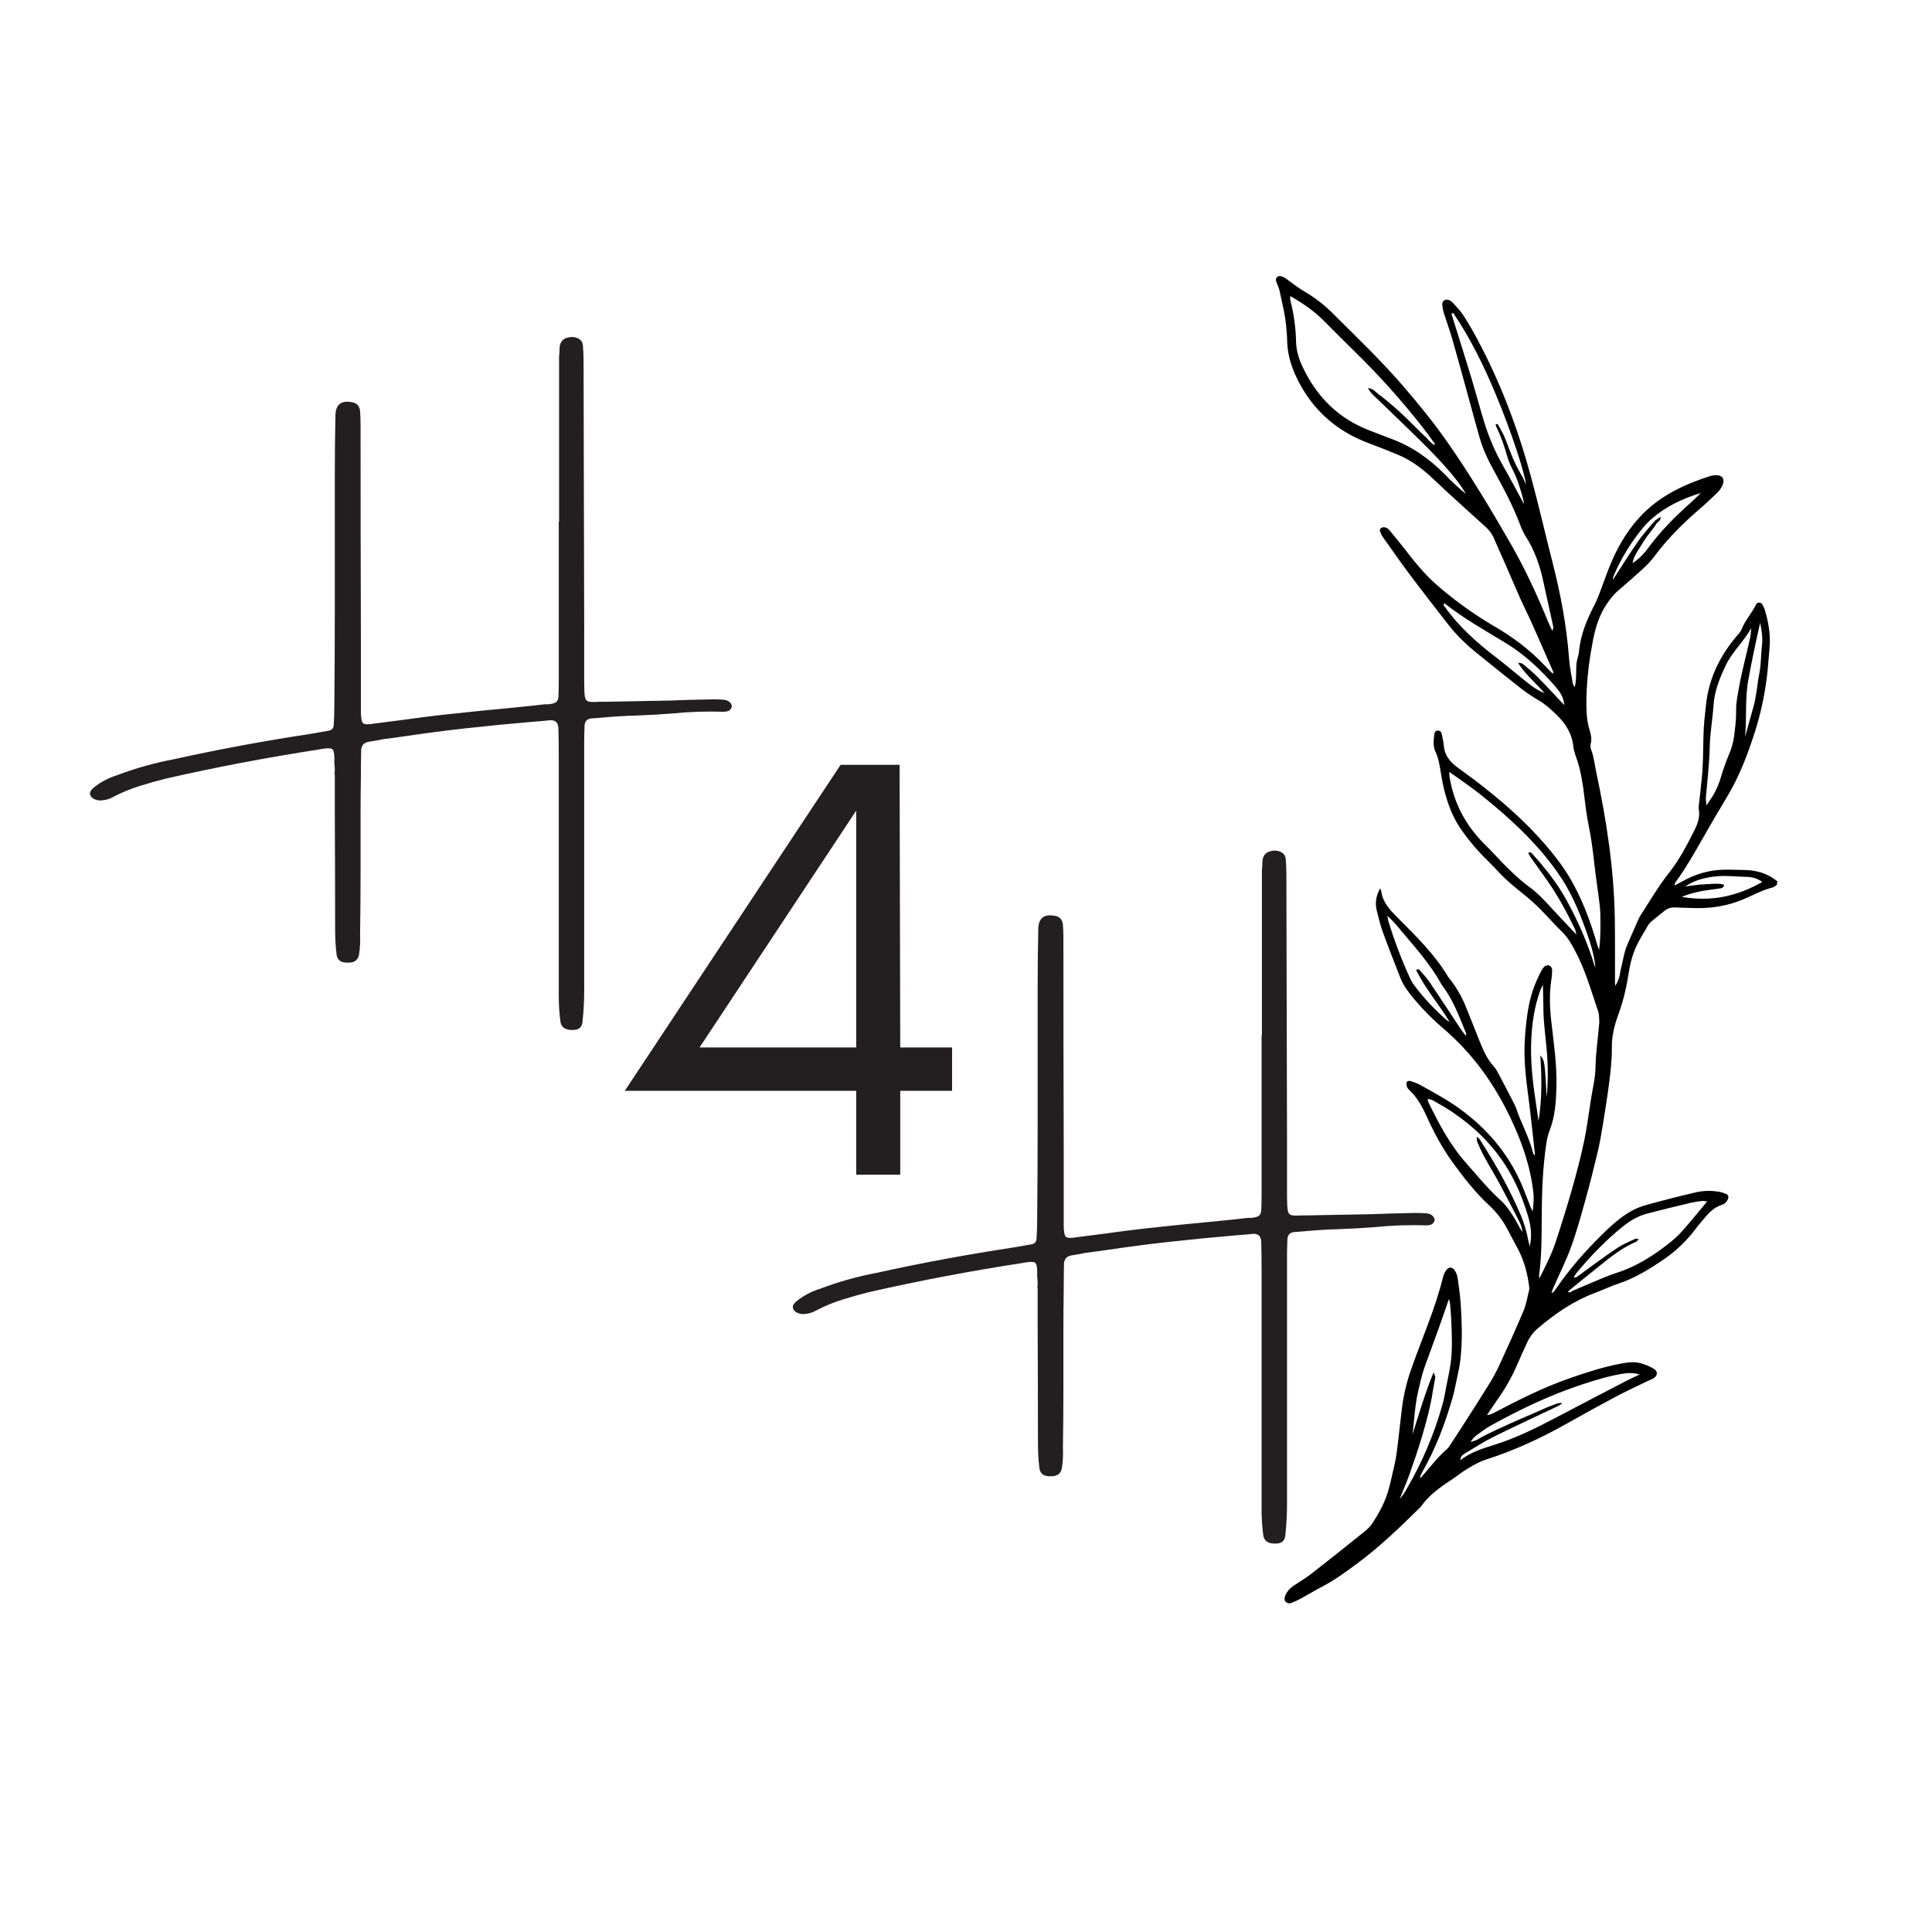
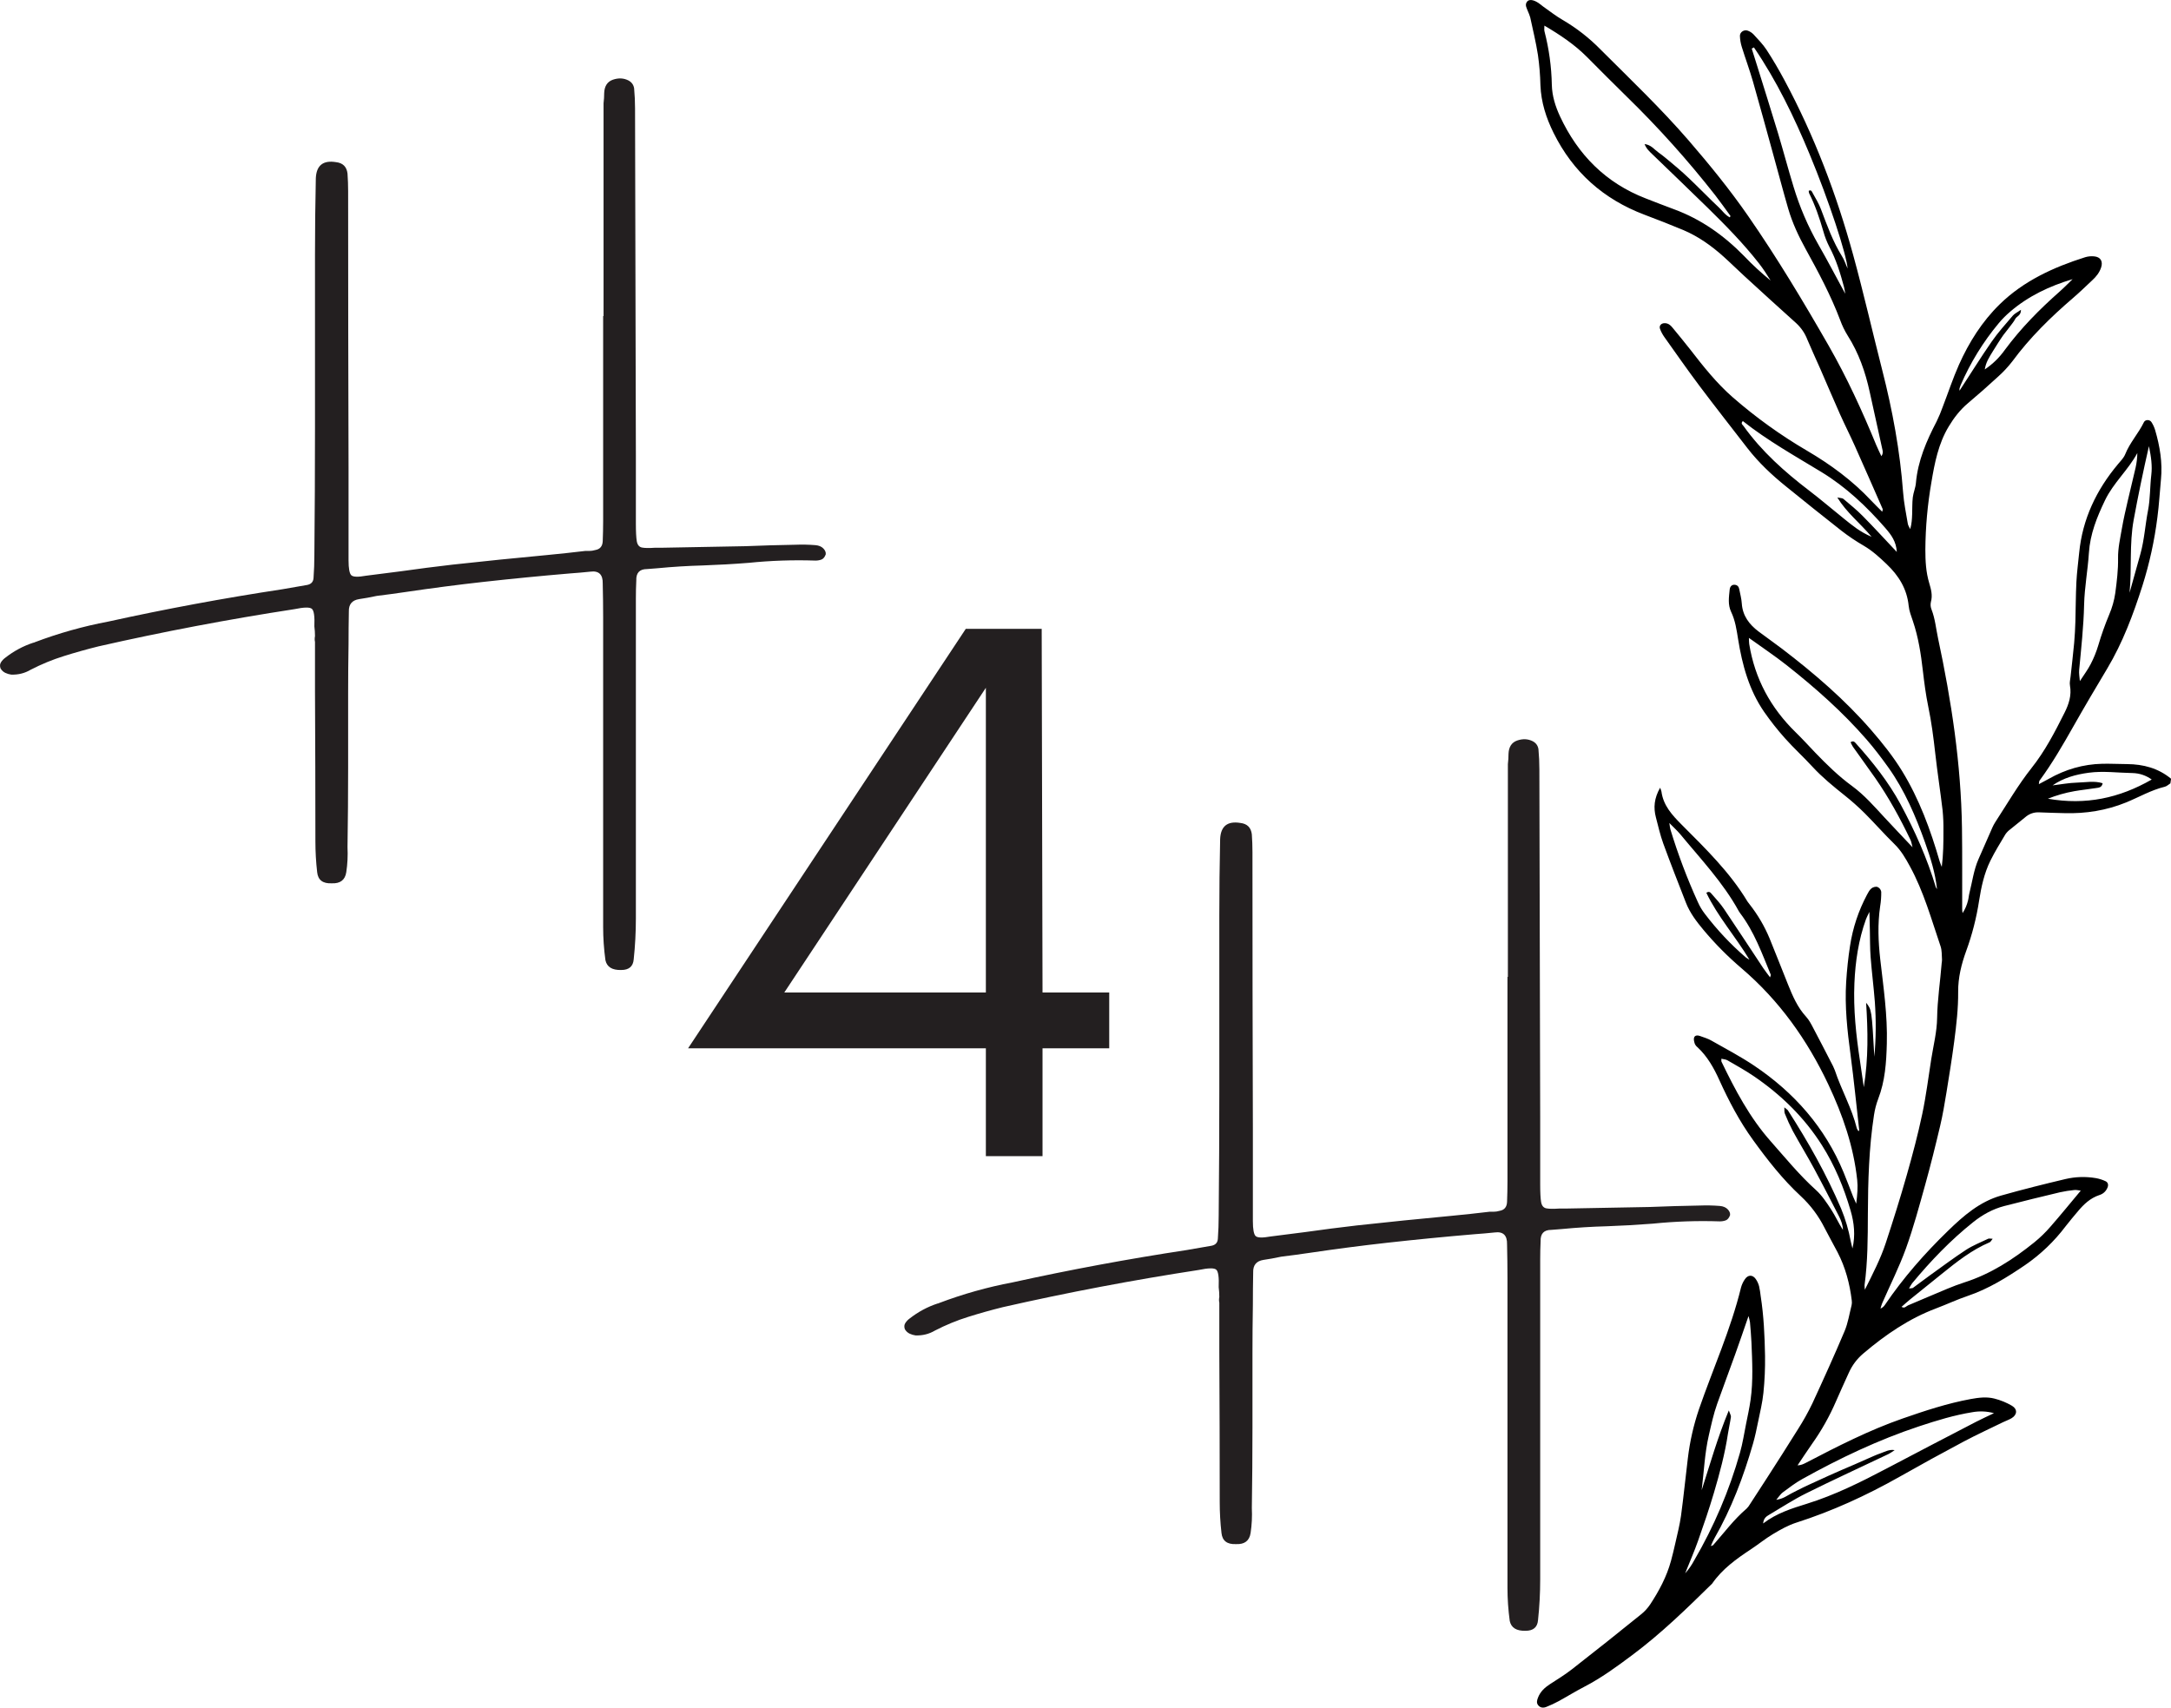
- <svg xmlns="http://www.w3.org/2000/svg" width="500" zoomAndPan="magnify" viewBox="0 0 375 375" height="500" preserveAspectRatio="xMidYMid meet" version="1.0">
+ <svg xmlns="http://www.w3.org/2000/svg" zoomAndPan="magnify" preserveAspectRatio="xMidYMid meet" version="1.0" viewBox="17.47 53.58 327.5 257.61">
  <defs>
    <g />
    <clipPath id="eee9e7549b">
      <path d="M 209 52 L 361 52 L 361 323 L 209 323 Z M 209 52 " clip-rule="nonzero" />
    </clipPath>
    <clipPath id="901543671a">
      <path d="M 247.621 52.977 L 360.328 70.109 L 322.004 322.211 L 209.301 305.078 Z M 247.621 52.977 " clip-rule="nonzero" />
    </clipPath>
    <clipPath id="8db389cc4d">
      <path d="M 38 1 L 136 1 L 136 260 L 38 260 Z M 38 1 " clip-rule="nonzero" />
    </clipPath>
    <clipPath id="2ea5e15469">
      <path d="M 38.621 0.977 L 151.328 18.109 L 113.004 270.211 L 0.301 253.078 Z M 38.621 0.977 " clip-rule="nonzero" />
    </clipPath>
    <clipPath id="e32c38c221">
      <path d="M 151.352 18.113 L 38.645 0.98 L 0.32 253.082 L 113.027 270.215 Z M 151.352 18.113 " clip-rule="nonzero" />
    </clipPath>
    <clipPath id="9803c50d09">
      <path d="M 151.352 18.113 L 38.645 0.98 L 0.32 253.082 L 113.027 270.215 Z M 151.352 18.113 " clip-rule="nonzero" />
    </clipPath>
    <clipPath id="5468df6f73">
      <rect x="0" width="152" y="0" height="271" />
    </clipPath>
  </defs>
  <g clip-path="url(#eee9e7549b)">
    <g clip-path="url(#901543671a)">
      <g transform="matrix(1, 0, 0, 1, 209, 52)">
        <g clip-path="url(#5468df6f73)">
          <g clip-path="url(#8db389cc4d)">
            <g clip-path="url(#2ea5e15469)">
              <g clip-path="url(#e32c38c221)">
                <g clip-path="url(#9803c50d09)">
                  <path fill="#000000" d="M 129.203 122.637 C 126.219 123.855 123.094 124.348 119.883 124.254 C 118.637 124.215 117.391 124.199 116.152 124.137 C 115.316 124.086 114.586 124.336 113.957 124.891 C 113.219 125.508 112.449 126.094 111.707 126.711 C 111.43 126.914 111.195 127.156 110.996 127.438 C 110.215 128.754 109.398 130.059 108.723 131.434 C 107.789 133.328 107.344 135.395 107.02 137.469 C 106.621 140.059 105.977 142.578 105.078 145.039 C 104.352 147.031 103.848 149.082 103.863 151.191 C 103.883 153.703 103.598 156.18 103.273 158.656 C 102.934 161.242 102.516 163.824 102.098 166.398 C 101.82 168.078 101.543 169.758 101.152 171.41 C 100.449 174.391 99.711 177.363 98.891 180.312 C 97.992 183.535 97.121 186.777 95.988 189.922 C 94.969 192.742 93.602 195.441 92.398 198.199 C 92.297 198.461 92.215 198.727 92.145 199 C 92.434 198.875 92.664 198.68 92.832 198.414 C 95.586 194.348 98.809 190.684 102.328 187.27 C 104.664 184.996 107.125 182.859 110.336 181.949 C 113.547 181.039 116.809 180.223 120.066 179.453 C 121.578 179.102 123.098 179.059 124.629 179.316 C 125.133 179.406 125.617 179.559 126.078 179.773 C 126.492 179.961 126.566 180.371 126.375 180.785 C 126.129 181.34 125.719 181.707 125.137 181.883 C 123.789 182.336 122.809 183.266 121.926 184.324 C 121.305 185.066 120.676 185.801 120.086 186.566 C 118.363 188.852 116.32 190.809 113.961 192.434 C 111.227 194.289 108.449 196.027 105.289 197.094 C 103.68 197.637 102.129 198.371 100.535 198.969 C 96.438 200.512 92.895 202.941 89.578 205.754 C 88.605 206.57 87.863 207.562 87.348 208.727 C 86.723 210.125 86.07 211.512 85.465 212.922 C 84.473 215.227 83.254 217.402 81.797 219.445 C 81.055 220.496 80.355 221.582 79.633 222.652 C 80.164 222.637 80.547 222.445 80.926 222.25 C 85.664 219.781 90.414 217.352 95.477 215.586 C 98.859 214.41 102.25 213.289 105.785 212.641 C 106.973 212.426 108.168 212.277 109.336 212.578 C 110.27 212.816 111.152 213.176 111.984 213.664 C 112.855 214.191 112.77 215.039 111.898 215.551 C 111.508 215.781 111.07 215.926 110.66 216.125 C 108.672 217.098 106.656 218.02 104.699 219.059 C 101.438 220.793 98.199 222.57 94.988 224.391 C 90.027 227.191 84.879 229.555 79.445 231.293 C 78.215 231.688 77.055 232.344 75.938 233.012 C 74.77 233.707 73.711 234.582 72.57 235.332 C 70.383 236.773 68.27 238.297 66.75 240.492 C 62.898 244.277 59.031 248.043 54.691 251.277 C 52.371 253.012 50.035 254.723 47.449 256.062 C 46.137 256.738 44.883 257.523 43.586 258.23 C 42.988 258.555 42.375 258.84 41.742 259.09 C 41.301 259.266 40.836 259.254 40.504 258.836 C 40.223 258.48 40.324 258.102 40.473 257.711 C 40.816 256.816 41.453 256.207 42.234 255.695 C 43.375 254.945 44.547 254.246 45.617 253.402 C 49.113 250.676 52.582 247.918 56.027 245.129 C 56.559 244.703 57.016 244.207 57.398 243.637 C 58.746 241.59 59.895 239.441 60.543 237.059 C 60.777 236.184 60.996 235.305 61.191 234.418 C 61.5 233.031 61.859 231.656 62.055 230.254 C 62.445 227.383 62.727 224.492 63.082 221.617 C 63.383 219.07 63.945 216.586 64.77 214.164 C 66.883 208.051 69.57 202.133 71.105 195.824 C 71.227 195.383 71.414 194.973 71.676 194.594 C 72.145 193.875 72.852 193.859 73.332 194.543 C 73.559 194.871 73.723 195.227 73.828 195.613 C 73.938 196.113 74.02 196.617 74.074 197.125 C 74.539 200.102 74.676 203.109 74.73 206.113 C 74.758 207.988 74.676 209.855 74.484 211.719 C 74.336 213.184 73.98 214.625 73.684 216.07 C 73.457 217.18 73.23 218.293 72.914 219.383 C 71.48 224.363 69.66 229.188 67.07 233.699 C 66.887 234.016 66.758 234.367 66.551 234.82 C 66.785 234.738 66.855 234.734 66.891 234.699 C 68.547 232.832 70.031 230.809 71.949 229.176 C 72.152 228.977 72.32 228.754 72.461 228.504 C 73.301 227.223 74.137 225.938 74.965 224.645 C 76.559 222.156 78.164 219.676 79.719 217.164 C 80.516 215.918 81.23 214.633 81.871 213.301 C 83.539 209.695 85.18 206.07 86.727 202.41 C 87.25 201.172 87.453 199.797 87.789 198.48 C 87.836 198.258 87.848 198.031 87.816 197.805 C 87.508 195.246 86.859 192.785 85.664 190.488 C 85.035 189.277 84.355 188.094 83.738 186.879 C 82.816 185.031 81.602 183.406 80.09 182.004 C 77.375 179.488 75.09 176.566 72.926 173.574 C 70.887 170.762 69.27 167.691 67.836 164.527 C 67.012 162.703 66.043 160.973 64.559 159.586 C 64.375 159.441 64.234 159.266 64.137 159.059 C 64.039 158.758 63.938 158.391 64.027 158.117 C 64.156 157.746 64.566 157.75 64.906 157.871 C 65.492 158.082 66.102 158.262 66.641 158.57 C 68.812 159.801 71.035 160.969 73.102 162.359 C 79.133 166.414 83.781 171.672 86.582 178.453 C 87.082 179.66 87.535 180.887 88.012 182.105 C 88.105 182.344 88.223 182.578 88.484 183.176 C 88.664 181.715 88.75 180.672 88.633 179.594 C 88.086 174.5 86.438 169.766 84.262 165.152 C 81.082 158.43 76.871 152.52 71.207 147.68 C 69.125 145.906 67.207 143.977 65.453 141.883 C 64.387 140.605 63.395 139.305 62.789 137.75 C 61.633 134.789 60.469 131.828 59.379 128.84 C 58.914 127.566 58.617 126.223 58.27 124.906 C 57.879 123.43 58 122.004 58.902 120.422 C 58.984 120.609 59.051 120.797 59.102 120.996 C 59.383 123.102 60.711 124.543 62.137 125.977 C 65.742 129.594 69.422 133.16 72.082 137.59 C 72.18 137.734 72.281 137.867 72.391 138 C 73.629 139.574 74.633 141.281 75.406 143.129 C 76.359 145.438 77.25 147.773 78.188 150.09 C 78.887 151.828 79.621 153.547 80.922 154.965 C 81.375 155.457 81.695 156.086 82.008 156.684 C 82.918 158.391 83.793 160.109 84.68 161.824 C 84.902 162.219 85.098 162.629 85.262 163.055 C 86.246 166.02 87.828 168.758 88.578 171.816 C 88.645 171.973 88.734 172.113 88.84 172.246 C 88.887 172.164 88.938 172.109 88.934 172.062 C 88.508 168.285 88.133 164.504 87.633 160.734 C 87.137 157.074 86.738 153.41 86.969 149.711 C 87.086 147.898 87.27 146.078 87.551 144.285 C 87.965 141.566 88.82 138.996 90.109 136.566 C 90.293 136.219 90.492 135.84 90.785 135.602 C 91.008 135.418 91.438 135.301 91.691 135.391 C 92.004 135.535 92.191 135.773 92.258 136.113 C 92.27 136.852 92.215 137.586 92.094 138.316 C 91.703 140.98 91.809 143.648 92.109 146.301 C 92.59 150.527 93.219 154.727 93.102 159.012 C 93.027 161.875 92.844 164.664 91.801 167.363 C 91.5 168.156 91.289 168.977 91.164 169.816 C 90.402 174.77 90.266 179.762 90.242 184.758 C 90.23 188.336 90.223 191.91 89.742 195.461 C 89.742 195.691 89.758 195.926 89.789 196.152 C 91.02 193.684 92.164 191.473 92.941 189.109 C 94.059 185.715 95.133 182.301 96.109 178.863 C 96.98 175.812 97.793 172.734 98.449 169.633 C 99.023 166.918 99.367 164.148 99.797 161.402 C 100.125 159.328 100.656 157.258 100.688 155.18 C 100.73 152.379 101.16 149.637 101.379 146.863 C 101.406 146.695 101.426 146.523 101.426 146.355 C 101.379 145.684 101.422 144.969 101.211 144.348 C 99.82 140.266 98.668 136.09 96.582 132.273 C 95.93 131.074 95.262 129.914 94.266 128.938 C 92.723 127.43 91.293 125.797 89.773 124.277 C 88.805 123.316 87.789 122.41 86.719 121.562 C 85.031 120.215 83.363 118.855 81.891 117.262 C 80.547 115.797 79.07 114.453 77.746 112.969 C 76.609 111.699 75.559 110.363 74.586 108.965 C 72.316 105.672 71.289 101.898 70.664 97.996 C 70.441 96.594 70.238 95.191 69.617 93.891 C 69.098 92.801 69.281 91.664 69.395 90.535 C 69.445 90.023 69.758 89.766 70.156 89.801 C 70.559 89.836 70.766 90.082 70.836 90.449 C 70.977 91.176 71.176 91.895 71.223 92.629 C 71.348 94.492 72.363 95.805 73.77 96.863 C 74.949 97.754 76.164 98.59 77.336 99.488 C 82.172 103.191 86.773 107.137 90.777 111.762 C 92.457 113.699 94.043 115.691 95.387 117.875 C 97.996 122.125 99.691 126.758 101.07 131.523 C 101.152 131.809 101.285 132.086 101.391 132.363 C 101.625 130.508 101.648 128.699 101.641 126.891 C 101.656 125.871 101.617 124.852 101.516 123.836 C 101.176 120.961 100.727 118.102 100.406 115.227 C 100.141 112.852 99.836 110.496 99.348 108.156 C 98.98 106.383 98.75 104.578 98.539 102.781 C 98.246 100.234 97.863 97.723 97.035 95.281 C 96.777 94.527 96.477 93.762 96.398 92.984 C 96.141 90.414 94.898 88.426 93.066 86.68 C 91.992 85.656 90.926 84.676 89.633 83.918 C 88.453 83.234 87.324 82.477 86.246 81.641 C 83.43 79.441 80.645 77.188 77.859 74.938 C 75.734 73.223 73.754 71.359 72.07 69.188 C 69.641 66.039 67.18 62.914 64.793 59.734 C 62.988 57.328 61.27 54.855 59.523 52.402 C 59.262 52.031 59.051 51.633 58.891 51.207 C 58.707 50.715 59.07 50.324 59.605 50.336 C 60.113 50.344 60.449 50.613 60.746 50.98 C 61.645 52.082 62.562 53.168 63.43 54.289 C 65.414 56.855 67.43 59.402 69.879 61.535 C 73.359 64.566 77.09 67.25 81.07 69.578 C 84.613 71.66 87.902 74.07 90.727 77.086 C 91.258 77.652 91.816 78.188 92.41 78.785 C 92.441 78.559 92.512 78.441 92.473 78.367 C 91.082 75.191 89.688 72.016 88.277 68.855 C 87.559 67.246 86.758 65.68 86.039 64.07 C 85.02 61.789 84.051 59.484 83.051 57.195 C 82.414 55.738 81.734 54.293 81.121 52.832 C 80.75 51.859 80.18 51.023 79.41 50.316 C 76.789 47.969 74.191 45.59 71.598 43.215 C 70.543 42.254 69.539 41.25 68.484 40.305 C 66.656 38.664 64.668 37.246 62.395 36.285 C 60.461 35.473 58.504 34.715 56.539 33.973 C 50.363 31.637 45.766 27.555 42.828 21.625 C 41.707 19.363 40.949 17.004 40.848 14.453 C 40.812 12.922 40.688 11.398 40.473 9.883 C 40.176 7.977 39.715 6.098 39.309 4.211 C 39.211 3.887 39.094 3.57 38.953 3.266 C 38.781 2.797 38.449 2.324 38.832 1.828 C 39.133 1.441 39.781 1.52 40.543 2.023 C 40.785 2.176 40.996 2.371 41.227 2.543 C 42.207 3.227 43.145 3.98 44.172 4.57 C 46.297 5.812 48.219 7.312 49.938 9.07 C 54.426 13.559 59.035 17.945 63.203 22.766 C 66.363 26.426 69.41 30.168 72.164 34.141 C 76.535 40.445 80.48 47.02 84.301 53.68 C 87.074 58.523 89.395 63.578 91.512 68.738 C 91.746 69.301 92.023 69.848 92.281 70.402 C 92.469 70.145 92.531 69.855 92.465 69.543 C 91.828 66.602 91.164 63.668 90.523 60.727 C 89.867 57.703 88.863 54.828 87.191 52.199 C 86.738 51.469 86.367 50.703 86.074 49.895 C 84.664 46.16 82.789 42.652 80.867 39.168 C 79.797 37.223 78.855 35.215 78.23 33.078 C 77.469 30.461 76.781 27.824 76.051 25.195 C 75.008 21.422 73.984 17.637 72.906 13.871 C 72.402 12.125 71.77 10.418 71.23 8.684 C 71.059 8.141 70.961 7.586 70.941 7.016 C 70.922 6.414 71.578 5.992 72.148 6.215 C 72.473 6.336 72.754 6.523 72.996 6.77 C 73.684 7.523 74.41 8.258 74.965 9.105 C 75.926 10.578 76.816 12.105 77.648 13.656 C 82.16 22.055 85.523 30.918 88.039 40.094 C 89.613 45.844 90.941 51.66 92.414 57.438 C 93.965 63.504 95.094 69.633 95.559 75.883 C 95.676 77.457 96.004 79.02 96.266 80.586 C 96.312 80.871 96.504 81.129 96.629 81.402 C 96.859 80.613 96.895 79.883 96.922 79.148 C 96.953 78.301 96.922 77.445 97.02 76.609 C 97.109 75.883 97.426 75.184 97.488 74.457 C 97.781 71.098 99.086 68.094 100.617 65.156 C 100.965 64.441 101.27 63.711 101.535 62.961 C 102.352 60.848 103.059 58.68 103.98 56.613 C 105.496 53.215 107.484 50.066 110.145 47.473 C 113.758 43.945 118.258 41.895 123.016 40.387 C 123.457 40.254 123.906 40.211 124.363 40.254 C 125.34 40.336 125.734 41 125.43 41.93 C 125.172 42.711 124.68 43.324 124.082 43.871 C 123.129 44.762 122.195 45.676 121.203 46.527 C 117.832 49.422 114.672 52.512 112.027 56.105 C 111.363 56.961 110.629 57.746 109.82 58.461 C 108.363 59.809 106.867 61.121 105.348 62.402 C 104.156 63.406 103.234 64.598 102.434 65.93 C 100.875 68.523 100.312 71.434 99.828 74.328 C 99.242 77.695 98.938 81.086 98.914 84.5 C 98.914 86.227 99 87.883 99.496 89.543 C 99.77 90.457 100.031 91.391 99.75 92.391 C 99.664 92.785 99.695 93.172 99.852 93.547 C 100.391 94.938 100.516 96.414 100.824 97.852 C 102.844 107.305 104.301 116.832 104.438 126.52 C 104.496 130.602 104.457 134.68 104.469 138.762 C 104.469 138.953 104.504 139.145 104.531 139.336 C 104.91 138.754 105.18 138.129 105.344 137.457 C 105.449 137.078 105.465 136.672 105.566 136.289 C 105.996 134.586 106.215 132.828 106.926 131.203 C 107.496 129.902 108.062 128.605 108.637 127.309 C 108.891 126.75 109.117 126.141 109.449 125.633 C 111.246 122.871 112.906 120.004 114.945 117.43 C 116.984 114.859 118.457 112.004 119.906 109.113 C 120.551 107.832 120.996 106.5 120.73 105.008 C 120.645 104.578 120.773 104.105 120.82 103.656 C 121 101.957 121.207 100.262 121.363 98.566 C 121.461 97.492 121.512 96.41 121.547 95.336 C 121.605 93.352 121.598 91.367 121.699 89.387 C 121.773 87.91 121.973 86.441 122.117 84.973 C 122.617 79.883 124.715 75.492 127.969 71.609 C 128.371 71.133 128.84 70.664 129.066 70.102 C 129.766 68.344 131.07 66.961 131.883 65.277 C 132.082 64.859 132.754 64.844 133.023 65.262 C 133.27 65.645 133.457 66.055 133.586 66.492 C 134.289 68.906 134.707 71.371 134.457 73.891 C 134.27 75.801 134.176 77.715 133.918 79.629 C 133.477 83.129 132.727 86.559 131.668 89.922 C 130.285 94.254 128.699 98.508 126.352 102.438 C 124.629 105.312 122.926 108.199 121.273 111.117 C 119.676 113.938 118.059 116.738 116.137 119.352 C 116.062 119.453 116.082 119.621 116.035 119.883 C 116.605 119.574 117.059 119.34 117.504 119.094 C 120.02 117.66 122.715 116.871 125.613 116.805 C 126.859 116.781 128.105 116.848 129.355 116.855 C 131.805 116.875 134.055 117.473 135.977 119.062 L 135.902 119.742 C 135.613 119.926 135.348 120.195 135.035 120.27 C 132.973 120.77 131.145 121.844 129.203 122.637 Z M 96.281 198.523 C 98.266 197.691 100.242 196.832 102.23 196.008 C 103.066 195.66 103.918 195.336 104.773 195.059 C 108.73 193.801 112.148 191.59 115.348 189.008 C 116.227 188.293 117.039 187.508 117.781 186.648 C 119.309 184.902 120.77 183.102 122.359 181.203 C 121.996 181.164 121.691 181.078 121.402 181.109 C 120.668 181.18 119.938 181.293 119.219 181.453 C 116.406 182.125 113.598 182.805 110.805 183.531 C 109.086 183.977 107.539 184.836 106.152 185.941 C 102.719 188.672 99.707 191.824 96.91 195.195 C 96.742 195.445 96.59 195.699 96.449 195.965 C 96.832 195.914 96.961 195.938 97.039 195.879 C 97.91 195.246 98.762 194.59 99.637 193.961 C 101.434 192.672 103.199 191.348 105.051 190.137 C 106.086 189.465 107.266 189.004 108.387 188.465 C 108.516 188.406 108.699 188.461 109.07 188.465 C 108.852 188.73 108.766 188.938 108.617 188.996 C 105.922 190.145 103.652 191.938 101.406 193.754 C 99.816 195.039 98.219 196.316 96.633 197.602 C 96.199 197.953 95.785 198.332 95.32 198.738 C 95.801 199.023 96.012 198.641 96.281 198.527 Z M 70.949 220.75 C 71.352 219.336 71.574 217.871 71.863 216.426 C 72.109 215.207 72.375 213.988 72.551 212.754 C 72.953 209.879 72.801 206.984 72.68 204.098 C 72.637 203.078 72.539 202.062 72.457 201.047 C 72.398 200.734 72.328 200.43 72.238 200.125 C 71.504 202.246 70.891 204.051 70.246 205.844 C 69.348 208.352 68.406 210.848 67.512 213.359 C 66.961 214.906 66.621 216.512 66.25 218.121 C 65.617 220.852 65.52 223.633 65.168 226.402 C 66.434 222.48 67.547 218.504 69.266 214.363 C 69.449 214.906 69.613 215.141 69.582 215.352 C 69.465 216.191 69.266 217.016 69.137 217.855 C 68.684 220.891 67.887 223.848 67.023 226.781 C 66.301 229.227 65.469 231.641 64.621 234.047 C 64.078 235.594 63.414 237.094 62.68 238.938 C 63.211 238.348 63.664 237.699 64.035 237 C 67.027 231.875 69.332 226.461 70.949 220.75 Z M 77.391 226.742 C 77.094 226.957 76.895 227.297 76.422 227.848 C 77.492 227.691 78.055 227.219 78.676 226.898 C 79.297 226.582 79.883 226.266 80.496 225.977 C 81.16 225.652 81.832 225.355 82.504 225.047 C 83.121 224.762 83.738 224.484 84.363 224.195 C 85.035 223.895 85.711 223.598 86.383 223.305 C 87.008 223.031 87.637 222.77 88.262 222.5 C 88.938 222.207 89.609 221.902 90.289 221.605 C 90.914 221.336 91.535 221.043 92.176 220.824 C 92.84 220.594 93.469 220.211 94.285 220.352 C 93.996 220.562 93.691 220.754 93.379 220.93 C 89.23 222.906 85.055 224.82 80.938 226.867 C 79.012 227.82 77.203 229.016 75.344 230.109 C 74.906 230.363 74.504 230.656 74.445 231.418 C 76.488 229.855 78.75 229.156 81.023 228.449 C 85.273 227.129 89.227 225.152 93.148 223.086 C 97.617 220.734 102.094 218.395 106.578 216.074 C 107.371 215.66 108.199 215.297 109.266 214.777 C 108.203 214.488 107.129 214.438 106.043 214.625 C 103.289 215.066 100.633 215.879 97.992 216.754 C 91.832 218.797 85.992 221.574 80.328 224.727 C 79.293 225.297 78.348 226.039 77.387 226.742 Z M 75.59 148.617 C 74.266 145.414 73.102 142.137 70.969 139.34 C 70.898 139.25 70.836 139.156 70.781 139.059 C 68.414 134.734 65.035 131.184 61.93 127.422 C 61.496 126.906 60.984 126.449 60.293 125.738 C 60.375 126.238 60.387 126.473 60.449 126.691 C 61.59 130.445 62.973 134.109 64.598 137.68 C 64.875 138.305 65.223 138.891 65.641 139.434 C 67.469 141.84 69.527 144.031 71.812 146.008 C 71.992 146.137 72.184 146.254 72.379 146.363 C 70.242 142.82 67.586 139.844 65.875 136.27 C 66.336 135.965 66.527 136.273 66.684 136.449 C 67.32 137.176 67.98 137.887 68.52 138.68 C 70.52 141.645 72.477 144.645 74.453 147.625 C 74.762 148.086 75.113 148.52 75.488 149.027 C 75.547 148.812 75.621 148.691 75.59 148.617 Z M 89.977 152.859 C 90.82 153.914 90.82 153.914 91.219 161.004 C 91.469 158.242 91.492 155.477 91.293 152.711 C 91.117 150.453 90.828 148.207 90.656 145.949 C 90.551 144.598 90.578 143.234 90.543 141.879 C 90.52 141.039 90.496 140.203 90.473 139.152 C 90.238 139.652 90.07 139.945 89.957 140.258 C 88.828 143.387 88.352 146.637 88.211 149.926 C 88.043 153.836 88.457 157.727 89.047 161.594 C 89.234 162.824 89.402 164.051 89.629 165.598 C 90.336 161.211 90.25 157.125 89.977 152.859 Z M 87.633 184.203 C 86.625 180.746 85.258 177.438 83.336 174.391 C 80.66 170.152 77.129 166.723 73 163.914 C 71.734 163.055 70.391 162.316 69.059 161.543 C 68.809 161.398 68.484 161.387 68.145 161.305 C 68.152 161.551 68.121 161.676 68.164 161.758 C 70.219 166.012 72.418 170.188 75.578 173.754 C 77.797 176.262 79.91 178.859 82.406 181.109 C 83.316 181.93 84.023 183.008 84.699 184.043 C 85.344 185.031 85.828 186.125 86.48 187.133 C 86.469 186.395 86.211 185.723 85.891 185.09 C 84.645 182.668 83.406 180.238 82.109 177.84 C 81.082 175.941 79.953 174.102 78.918 172.207 C 78.469 171.348 78.07 170.473 77.715 169.574 C 77.621 169.355 77.668 169.078 77.641 168.641 C 77.945 168.898 78.105 168.98 78.188 169.109 C 81.238 173.844 83.996 178.734 86.211 183.926 C 86.859 185.508 87.34 187.137 87.652 188.816 C 87.727 189.191 87.828 189.559 87.918 189.93 C 88.379 187.965 88.176 186.051 87.633 184.203 Z M 74.715 42.562 C 74.43 42.141 74.133 41.723 73.82 41.32 C 71.469 38.316 68.809 35.605 66.094 32.941 C 63.336 30.242 60.547 27.57 57.77 24.891 C 57.332 24.465 56.859 24.074 56.555 23.312 C 57.555 23.438 58.027 24.137 58.637 24.57 C 59.336 25.059 59.977 25.621 60.637 26.164 C 61.246 26.672 61.852 27.188 62.441 27.719 C 63.031 28.25 63.602 28.809 64.172 29.363 C 64.742 29.914 65.309 30.473 65.867 31.031 C 66.477 31.625 67.066 32.242 67.695 32.809 C 68.262 33.324 68.691 34.012 69.418 34.375 C 69.477 34.242 69.527 34.176 69.512 34.156 C 68.742 33.105 67.996 32.035 67.195 31.008 C 63.09 25.773 58.66 20.832 53.898 16.188 C 51.867 14.203 49.871 12.188 47.867 10.176 C 46.008 8.309 43.848 6.859 41.445 5.445 C 41.449 5.805 41.395 6.066 41.457 6.301 C 42.141 8.949 42.512 11.641 42.566 14.375 C 42.602 16.031 43.098 17.625 43.801 19.133 C 46.508 24.938 50.707 29.188 56.746 31.52 C 58.176 32.07 59.598 32.637 61.035 33.164 C 65.113 34.668 68.547 37.117 71.566 40.203 C 72.824 41.523 74.16 42.754 75.574 43.906 C 75.289 43.453 75.012 43.004 74.715 42.562 Z M 86.645 44.887 C 86.086 42.801 85.461 40.742 84.434 38.82 C 84.047 38.059 83.738 37.27 83.516 36.445 C 82.945 34.477 82.293 32.547 81.371 30.715 C 81.34 30.602 81.32 30.488 81.32 30.371 C 81.715 30.152 81.812 30.516 81.926 30.719 C 82.363 31.512 82.848 32.293 83.164 33.137 C 84.086 35.582 84.969 38.039 86.359 40.273 C 86.688 40.793 86.875 41.402 87.184 42.098 C 87.047 40.031 84.355 31.816 81.445 24.824 C 79.113 19.215 76.48 13.758 73.051 8.73 L 72.723 8.914 C 72.996 9.77 73.27 10.625 73.531 11.484 C 74.594 14.902 75.672 18.312 76.707 21.734 C 77.504 24.395 78.215 27.086 79.027 29.742 C 79.949 32.801 81.199 35.715 82.781 38.488 C 84.141 40.848 85.395 43.262 86.832 45.898 C 86.738 45.402 86.711 45.141 86.645 44.887 Z M 108.895 53.152 C 109.855 51.762 111.004 50.492 112.105 49.199 C 112.375 48.883 112.793 48.703 113.336 48.316 C 113.355 49.191 112.688 49.281 112.48 49.688 C 112.25 50.137 111.902 50.527 111.602 50.938 C 111.297 51.348 110.969 51.742 110.664 52.148 C 110.398 52.516 110.16 52.902 109.91 53.281 C 109.637 53.711 109.359 54.141 109.094 54.578 C 108.828 55.016 108.555 55.445 108.332 55.902 C 108.109 56.352 107.957 56.82 107.875 57.316 C 109.066 56.516 110.078 55.531 110.91 54.359 C 113.316 51.102 116.137 48.25 119.168 45.57 C 119.844 44.973 120.473 44.324 121.125 43.695 C 117.645 44.738 114.426 46.254 111.68 48.629 C 111.074 49.145 110.52 49.703 110.008 50.312 C 107.629 53.16 105.703 56.293 104.23 59.703 C 104.164 59.855 104.109 60.016 104.066 60.18 C 104.055 60.293 104.055 60.406 104.07 60.52 C 105.684 58.059 107.223 55.562 108.895 53.152 Z M 92.918 81.285 C 90.074 78.016 86.945 75.047 83.223 72.785 C 79.199 70.34 75.09 68.039 71.379 65.102 C 71.004 65.496 71.359 65.672 71.488 65.855 C 74.219 69.684 77.688 72.77 81.406 75.609 C 83.211 76.988 84.934 78.473 86.707 79.891 C 87.887 80.836 89.043 81.82 90.809 82.566 C 89.012 80.441 87.059 78.945 85.633 76.633 C 86.105 76.734 86.391 76.711 86.547 76.844 C 87.539 77.684 88.559 78.5 89.469 79.43 C 91.176 81.156 92.816 82.953 94.605 84.848 C 94.531 83.293 93.754 82.254 92.914 81.285 Z M 98.898 128.762 C 97.461 124.738 95.805 120.816 93.301 117.32 C 92.277 115.895 91.211 114.484 90.059 113.16 C 86.43 108.988 82.309 105.34 77.98 101.926 C 76.203 100.527 74.316 99.27 72.297 97.816 C 72.316 98.254 72.305 98.504 72.344 98.746 C 73.188 103.98 75.582 108.383 79.363 112.07 C 80.379 113.059 81.332 114.113 82.312 115.137 C 84.047 116.938 85.832 118.684 87.859 120.164 C 89.703 121.516 91.195 123.227 92.738 124.898 C 94.086 126.352 95.457 127.785 96.98 129.402 C 96.848 128.914 96.809 128.57 96.664 128.273 C 95.117 125.043 93.402 121.906 91.355 118.961 C 90.246 117.379 89.109 115.824 87.992 114.246 C 87.859 114.027 87.738 113.797 87.633 113.555 C 88.062 113.273 88.266 113.539 88.438 113.734 C 90.984 116.57 93.344 119.535 95.172 122.914 C 97.336 126.922 99.18 131.062 100.496 135.434 C 100.543 135.535 100.602 135.633 100.672 135.723 C 100.418 133.27 99.691 131.004 98.895 128.762 Z M 131.359 85.137 C 131.953 82.996 132.078 80.77 132.5 78.605 C 132.852 76.805 132.785 75.004 133 73.211 C 133.16 71.859 132.977 70.504 132.641 68.891 C 131.758 72.758 131.008 76.371 130.34 80.008 C 129.672 83.645 130.074 87.336 129.719 91.008 C 130.266 89.055 130.816 87.098 131.359 85.137 Z M 123.848 101.781 C 124.32 100.871 124.703 99.93 124.996 98.953 C 125.461 97.371 126.012 95.824 126.645 94.305 C 127.094 93.258 127.402 92.172 127.566 91.043 C 127.797 89.305 128.012 87.566 127.984 85.789 C 127.957 84.281 128.316 82.75 128.574 81.246 C 128.816 79.848 129.141 78.465 129.457 77.086 C 129.836 75.426 130.258 73.781 130.633 72.121 C 130.793 71.398 130.879 70.668 130.891 69.93 C 129.512 72.492 127.273 74.426 126.008 77.07 C 124.793 79.605 123.77 82.137 123.586 84.988 C 123.418 87.598 122.926 90.191 122.863 92.797 C 122.785 96.102 122.426 99.367 122.117 102.645 C 122.066 103.199 122.184 103.77 122.223 104.336 C 122.777 103.473 123.391 102.664 123.848 101.781 Z M 133.062 119.184 C 132.199 118.562 131.23 118.234 130.164 118.207 C 127.957 118.172 125.75 117.859 123.539 118.16 C 121.617 118.426 119.773 118.91 118.109 120.066 C 119.348 119.918 120.582 119.68 121.824 119.648 C 123.086 119.617 124.383 119.344 125.66 119.742 C 125.531 120.445 125.008 120.406 124.586 120.48 C 123.523 120.652 122.445 120.754 121.391 120.941 C 120.02 121.184 118.688 121.562 117.398 122.078 C 123.121 123.078 128.164 121.992 133.062 119.184 Z M 133.062 119.184 " fill-opacity="1" fill-rule="nonzero" />
                </g>
              </g>
            </g>
          </g>
        </g>
      </g>
    </g>
  </g>
  <g fill="#231f20" fill-opacity="1">
    <g transform="translate(18.48718, 155.3238)">
      <g>
        <path d="M 122 -19.5 C 122.508 -19.457 122.906 -19.289 123.188 -19 C 123.469 -18.707 123.586 -18.41 123.547 -18.109 C 123.398 -17.703 123.188 -17.441 122.906 -17.328 C 122.625 -17.223 122.32 -17.172 122 -17.172 C 118.633 -17.285 115.266 -17.172 111.891 -16.828 C 109.629 -16.648 107.336 -16.52 105.016 -16.438 C 102.711 -16.375 100.43 -16.234 98.172 -16.016 C 97.629 -15.973 97.098 -15.93 96.578 -15.891 C 95.461 -15.891 94.926 -15.316 94.969 -14.172 C 94.926 -13.285 94.906 -12.375 94.906 -11.438 C 94.906 -11.156 94.906 -10.906 94.906 -10.688 C 94.906 -6.383 94.906 -2.086 94.906 2.203 C 94.906 13.754 94.906 25.301 94.906 36.844 C 94.906 38.906 94.797 40.953 94.578 42.984 C 94.492 44.055 93.867 44.594 92.703 44.594 C 91.328 44.633 90.531 44.141 90.312 43.109 C 90.082 41.43 89.969 39.766 89.969 38.109 C 89.969 26.672 89.969 15.219 89.969 3.75 C 89.969 0.113 89.969 -3.504 89.969 -7.109 C 89.969 -7.641 89.969 -8.145 89.969 -8.625 C 89.969 -10.32 89.945 -12.008 89.906 -13.688 C 89.945 -15.07 89.32 -15.676 88.031 -15.5 C 87.02 -15.395 86.004 -15.305 84.984 -15.234 C 80.641 -14.867 76.27 -14.441 71.875 -13.953 C 67.957 -13.516 64.07 -13.008 60.219 -12.438 C 58.738 -12.219 57.273 -12.02 55.828 -11.844 C 55.316 -11.738 54.844 -11.645 54.406 -11.562 C 53.957 -11.477 53.539 -11.41 53.156 -11.359 C 52.094 -11.191 51.578 -10.57 51.609 -9.5 C 51.578 -7.852 51.562 -6.211 51.562 -4.578 C 51.52 -2.086 51.5 0.375 51.5 2.812 C 51.5 6.551 51.5 10.285 51.5 14.016 C 51.5 18.016 51.469 22.031 51.406 26.062 C 51.469 27.352 51.406 28.613 51.219 29.844 C 51.039 31.02 50.305 31.578 49.016 31.516 C 47.68 31.578 46.953 31.02 46.828 29.844 C 46.648 28.289 46.562 26.738 46.562 25.188 C 46.562 17.602 46.539 10.016 46.5 2.422 C 46.5 -0.016 46.5 -2.457 46.5 -4.906 C 46.438 -5.164 46.438 -5.457 46.5 -5.781 C 46.5 -6.27 46.469 -6.754 46.406 -7.234 C 46.469 -8.742 46.344 -9.629 46.031 -9.891 C 45.719 -10.16 44.844 -10.145 43.406 -9.844 C 33.477 -8.32 23.629 -6.453 13.859 -4.234 C 12.086 -3.797 10.344 -3.305 8.625 -2.766 C 6.914 -2.234 5.242 -1.547 3.609 -0.703 C 2.711 -0.172 1.734 0.07 0.672 0.031 C 0.367 -0.008 0.07 -0.098 -0.219 -0.234 C -0.52 -0.379 -0.758 -0.602 -0.938 -0.906 C -1.062 -1.27 -1.035 -1.582 -0.859 -1.844 C -0.691 -2.102 -0.477 -2.328 -0.219 -2.516 C 1.07 -3.523 2.477 -4.281 4 -4.781 C 4.082 -4.781 4.148 -4.801 4.203 -4.844 C 7.836 -6.219 11.539 -7.258 15.312 -7.969 C 24.008 -9.883 32.758 -11.508 41.562 -12.844 C 42.789 -13.062 44.051 -13.281 45.344 -13.5 C 45.938 -13.625 46.25 -13.977 46.281 -14.562 C 46.363 -15.707 46.406 -16.859 46.406 -18.016 C 46.469 -24.367 46.5 -30.742 46.5 -37.141 C 46.5 -45.836 46.5 -54.535 46.5 -63.234 C 46.5 -67.109 46.539 -70.977 46.625 -74.844 C 46.707 -76.789 47.723 -77.602 49.672 -77.281 C 50.703 -77.164 51.281 -76.594 51.406 -75.562 C 51.469 -74.676 51.5 -73.789 51.5 -72.906 C 51.5 -72.781 51.5 -72.645 51.5 -72.5 C 51.5 -58.738 51.52 -44.992 51.562 -31.266 C 51.562 -27.234 51.562 -23.195 51.562 -19.156 C 51.562 -18.938 51.562 -18.719 51.562 -18.5 C 51.562 -18.051 51.562 -17.625 51.562 -17.219 C 51.562 -15.969 51.703 -15.211 51.984 -14.953 C 52.266 -14.691 53.008 -14.672 54.219 -14.891 C 56 -15.117 57.754 -15.344 59.484 -15.562 C 62.047 -15.926 64.641 -16.258 67.266 -16.562 C 72.004 -17.082 76.781 -17.566 81.594 -18.016 C 83.445 -18.191 85.332 -18.395 87.25 -18.625 C 87.426 -18.625 87.629 -18.625 87.859 -18.625 C 88.16 -18.625 88.473 -18.672 88.797 -18.766 C 89.504 -18.891 89.875 -19.336 89.906 -20.109 C 89.945 -21.109 89.969 -22.125 89.969 -23.156 C 89.969 -30.926 89.969 -38.676 89.969 -46.406 C 89.969 -48.969 89.969 -51.52 89.969 -54.062 C 89.969 -54.062 89.988 -54.062 90.031 -54.062 C 90.031 -56 90.031 -57.945 90.031 -59.906 C 90.031 -68.258 90.031 -76.633 90.031 -85.031 C 90.031 -85.375 90.031 -85.75 90.031 -86.156 C 90.094 -86.688 90.125 -87.203 90.125 -87.703 C 90.164 -88.754 90.602 -89.426 91.438 -89.719 C 92.281 -90.008 93.062 -89.973 93.781 -89.609 C 94.27 -89.348 94.555 -88.953 94.641 -88.422 C 94.734 -87.398 94.781 -86.383 94.781 -85.375 C 94.82 -67.914 94.863 -50.457 94.906 -33 C 94.906 -30.07 94.906 -27.164 94.906 -24.281 C 94.906 -24.156 94.906 -24.023 94.906 -23.891 C 94.906 -23.484 94.906 -23.109 94.906 -22.766 C 94.906 -21.516 94.953 -20.617 95.047 -20.078 C 95.141 -19.547 95.395 -19.234 95.812 -19.141 C 96.238 -19.055 96.895 -19.047 97.781 -19.109 C 98.082 -19.109 98.438 -19.109 98.844 -19.109 C 103.062 -19.18 107.258 -19.258 111.438 -19.344 C 113.914 -19.445 116.414 -19.52 118.938 -19.562 C 119.969 -19.602 120.988 -19.582 122 -19.5 Z M 122 -19.5 " />
      </g>
    </g>
  </g>
  <g fill="#231f20" fill-opacity="1">
    <g transform="translate(119.5178, 228)">
      <g>
        <path d="M 46.672 -70.656 L 16.266 -24.688 L 46.672 -24.688 Z M 55.219 -16.266 L 55.219 0 L 46.672 0 L 46.672 -16.266 L 1.75 -16.266 L 43.641 -79.547 L 55.094 -79.547 L 55.219 -24.688 L 65.281 -24.688 L 65.281 -16.266 Z M 55.219 -16.266 " />
      </g>
    </g>
  </g>
  <g fill="#231f20" fill-opacity="1">
    <g transform="translate(154.9062, 255.0149)">
      <g>
        <path d="M 122 -19.5 C 122.508 -19.457 122.906 -19.289 123.188 -19 C 123.469 -18.707 123.586 -18.41 123.547 -18.109 C 123.398 -17.703 123.188 -17.441 122.906 -17.328 C 122.625 -17.223 122.32 -17.172 122 -17.172 C 118.633 -17.285 115.266 -17.172 111.891 -16.828 C 109.629 -16.648 107.336 -16.52 105.016 -16.438 C 102.711 -16.375 100.43 -16.234 98.172 -16.016 C 97.629 -15.973 97.098 -15.93 96.578 -15.891 C 95.461 -15.891 94.926 -15.316 94.969 -14.172 C 94.926 -13.285 94.906 -12.375 94.906 -11.438 C 94.906 -11.156 94.906 -10.906 94.906 -10.688 C 94.906 -6.383 94.906 -2.086 94.906 2.203 C 94.906 13.754 94.906 25.301 94.906 36.844 C 94.906 38.906 94.797 40.953 94.578 42.984 C 94.492 44.055 93.867 44.594 92.703 44.594 C 91.328 44.633 90.531 44.141 90.312 43.109 C 90.082 41.43 89.969 39.766 89.969 38.109 C 89.969 26.672 89.969 15.219 89.969 3.75 C 89.969 0.113 89.969 -3.504 89.969 -7.109 C 89.969 -7.641 89.969 -8.145 89.969 -8.625 C 89.969 -10.32 89.945 -12.008 89.906 -13.688 C 89.945 -15.07 89.32 -15.676 88.031 -15.5 C 87.02 -15.395 86.004 -15.305 84.984 -15.234 C 80.641 -14.867 76.27 -14.441 71.875 -13.953 C 67.957 -13.516 64.07 -13.008 60.219 -12.438 C 58.738 -12.219 57.273 -12.02 55.828 -11.844 C 55.316 -11.738 54.844 -11.645 54.406 -11.562 C 53.957 -11.477 53.539 -11.41 53.156 -11.359 C 52.094 -11.191 51.578 -10.57 51.609 -9.5 C 51.578 -7.852 51.562 -6.211 51.562 -4.578 C 51.52 -2.086 51.5 0.375 51.5 2.812 C 51.5 6.551 51.5 10.285 51.5 14.016 C 51.5 18.016 51.469 22.031 51.406 26.062 C 51.469 27.352 51.406 28.613 51.219 29.844 C 51.039 31.02 50.305 31.578 49.016 31.516 C 47.68 31.578 46.953 31.02 46.828 29.844 C 46.648 28.289 46.562 26.738 46.562 25.188 C 46.562 17.602 46.539 10.016 46.5 2.422 C 46.5 -0.016 46.5 -2.457 46.5 -4.906 C 46.438 -5.164 46.438 -5.457 46.5 -5.781 C 46.5 -6.27 46.469 -6.754 46.406 -7.234 C 46.469 -8.742 46.344 -9.629 46.031 -9.891 C 45.719 -10.16 44.844 -10.145 43.406 -9.844 C 33.477 -8.32 23.629 -6.453 13.859 -4.234 C 12.086 -3.797 10.344 -3.305 8.625 -2.766 C 6.914 -2.234 5.242 -1.547 3.609 -0.703 C 2.711 -0.172 1.734 0.07 0.672 0.031 C 0.367 -0.008 0.07 -0.098 -0.219 -0.234 C -0.52 -0.379 -0.758 -0.602 -0.938 -0.906 C -1.062 -1.27 -1.035 -1.582 -0.859 -1.844 C -0.691 -2.102 -0.477 -2.328 -0.219 -2.516 C 1.07 -3.523 2.477 -4.281 4 -4.781 C 4.082 -4.781 4.148 -4.801 4.203 -4.844 C 7.836 -6.219 11.539 -7.258 15.312 -7.969 C 24.008 -9.883 32.758 -11.508 41.562 -12.844 C 42.789 -13.062 44.051 -13.281 45.344 -13.5 C 45.938 -13.625 46.25 -13.977 46.281 -14.562 C 46.363 -15.707 46.406 -16.859 46.406 -18.016 C 46.469 -24.367 46.5 -30.742 46.5 -37.141 C 46.5 -45.836 46.5 -54.535 46.5 -63.234 C 46.5 -67.109 46.539 -70.977 46.625 -74.844 C 46.707 -76.789 47.723 -77.602 49.672 -77.281 C 50.703 -77.164 51.281 -76.594 51.406 -75.562 C 51.469 -74.676 51.5 -73.789 51.5 -72.906 C 51.5 -72.781 51.5 -72.645 51.5 -72.5 C 51.5 -58.738 51.52 -44.992 51.562 -31.266 C 51.562 -27.234 51.562 -23.195 51.562 -19.156 C 51.562 -18.938 51.562 -18.719 51.562 -18.5 C 51.562 -18.051 51.562 -17.625 51.562 -17.219 C 51.562 -15.969 51.703 -15.211 51.984 -14.953 C 52.266 -14.691 53.008 -14.672 54.219 -14.891 C 56 -15.117 57.754 -15.344 59.484 -15.562 C 62.047 -15.926 64.641 -16.258 67.266 -16.562 C 72.004 -17.082 76.781 -17.566 81.594 -18.016 C 83.445 -18.191 85.332 -18.395 87.25 -18.625 C 87.426 -18.625 87.629 -18.625 87.859 -18.625 C 88.16 -18.625 88.473 -18.672 88.797 -18.766 C 89.504 -18.891 89.875 -19.336 89.906 -20.109 C 89.945 -21.109 89.969 -22.125 89.969 -23.156 C 89.969 -30.926 89.969 -38.676 89.969 -46.406 C 89.969 -48.969 89.969 -51.52 89.969 -54.062 C 89.969 -54.062 89.988 -54.062 90.031 -54.062 C 90.031 -56 90.031 -57.945 90.031 -59.906 C 90.031 -68.258 90.031 -76.633 90.031 -85.031 C 90.031 -85.375 90.031 -85.75 90.031 -86.156 C 90.094 -86.688 90.125 -87.203 90.125 -87.703 C 90.164 -88.754 90.602 -89.426 91.438 -89.719 C 92.281 -90.008 93.062 -89.973 93.781 -89.609 C 94.27 -89.348 94.555 -88.953 94.641 -88.422 C 94.734 -87.398 94.781 -86.383 94.781 -85.375 C 94.82 -67.914 94.863 -50.457 94.906 -33 C 94.906 -30.07 94.906 -27.164 94.906 -24.281 C 94.906 -24.156 94.906 -24.023 94.906 -23.891 C 94.906 -23.484 94.906 -23.109 94.906 -22.766 C 94.906 -21.516 94.953 -20.617 95.047 -20.078 C 95.141 -19.547 95.395 -19.234 95.812 -19.141 C 96.238 -19.055 96.895 -19.047 97.781 -19.109 C 98.082 -19.109 98.438 -19.109 98.844 -19.109 C 103.062 -19.18 107.258 -19.258 111.438 -19.344 C 113.914 -19.445 116.414 -19.52 118.938 -19.562 C 119.969 -19.602 120.988 -19.582 122 -19.5 Z M 122 -19.5 " />
      </g>
    </g>
  </g>
</svg>
